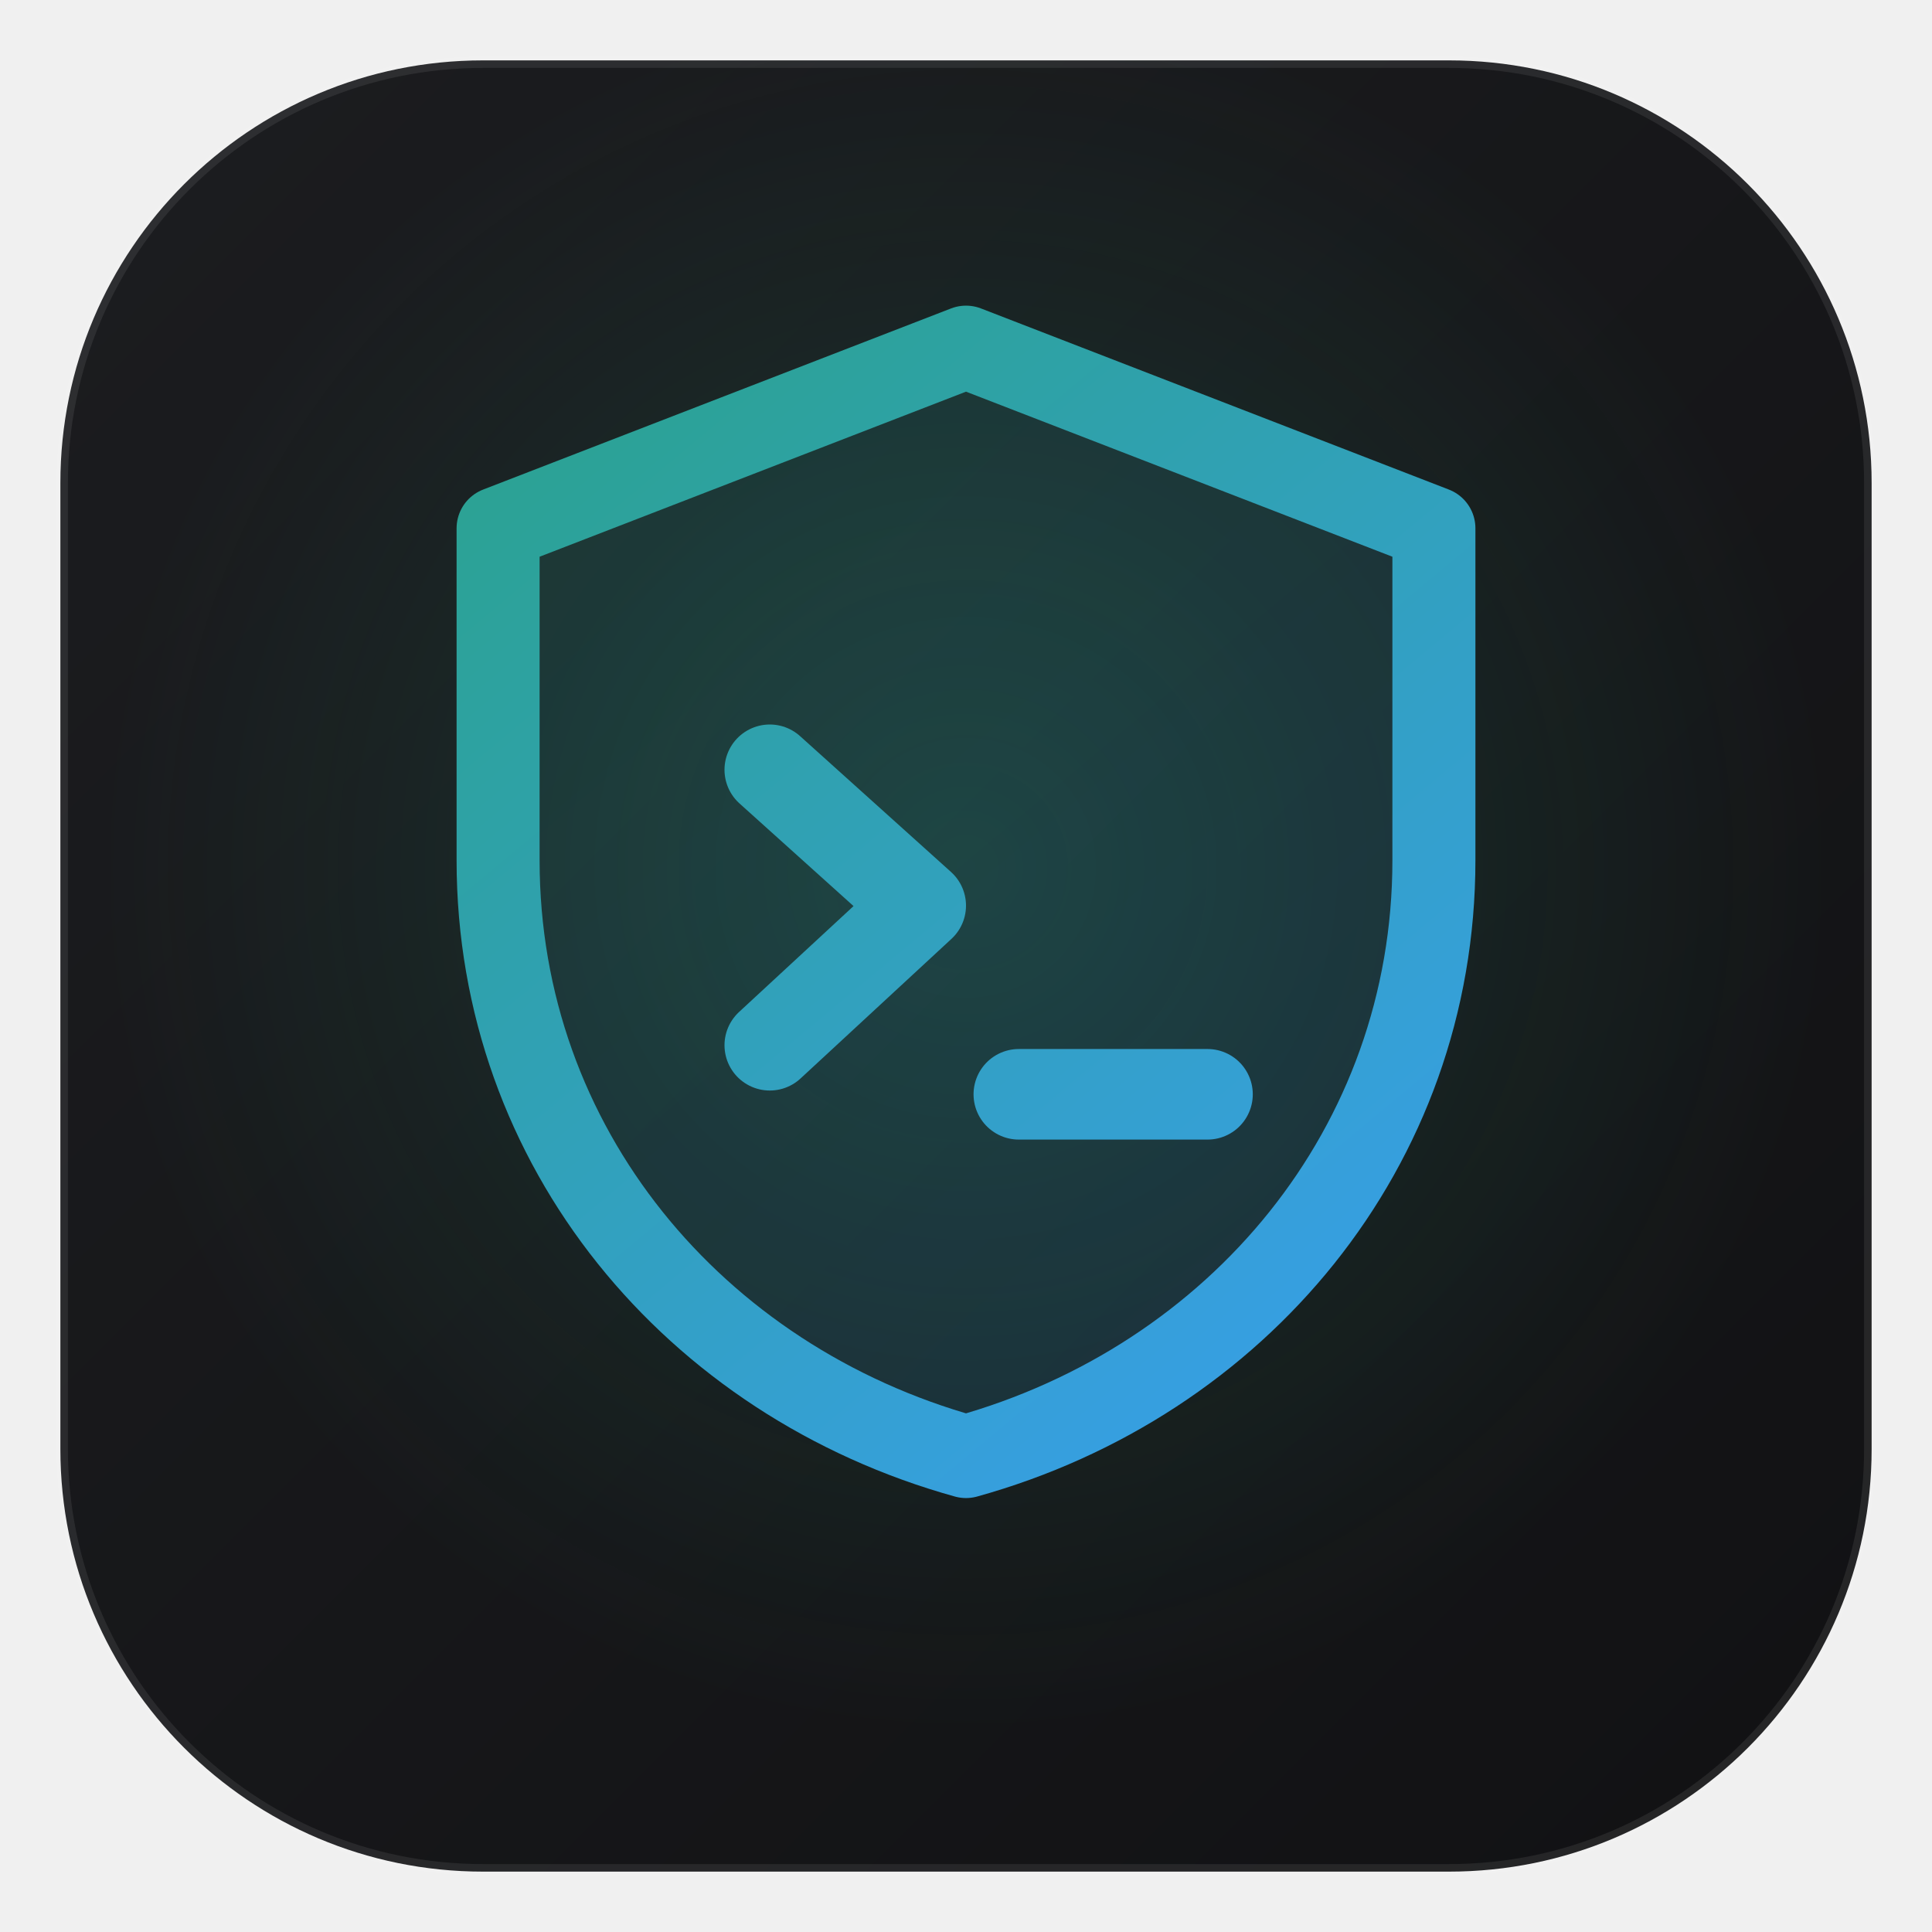
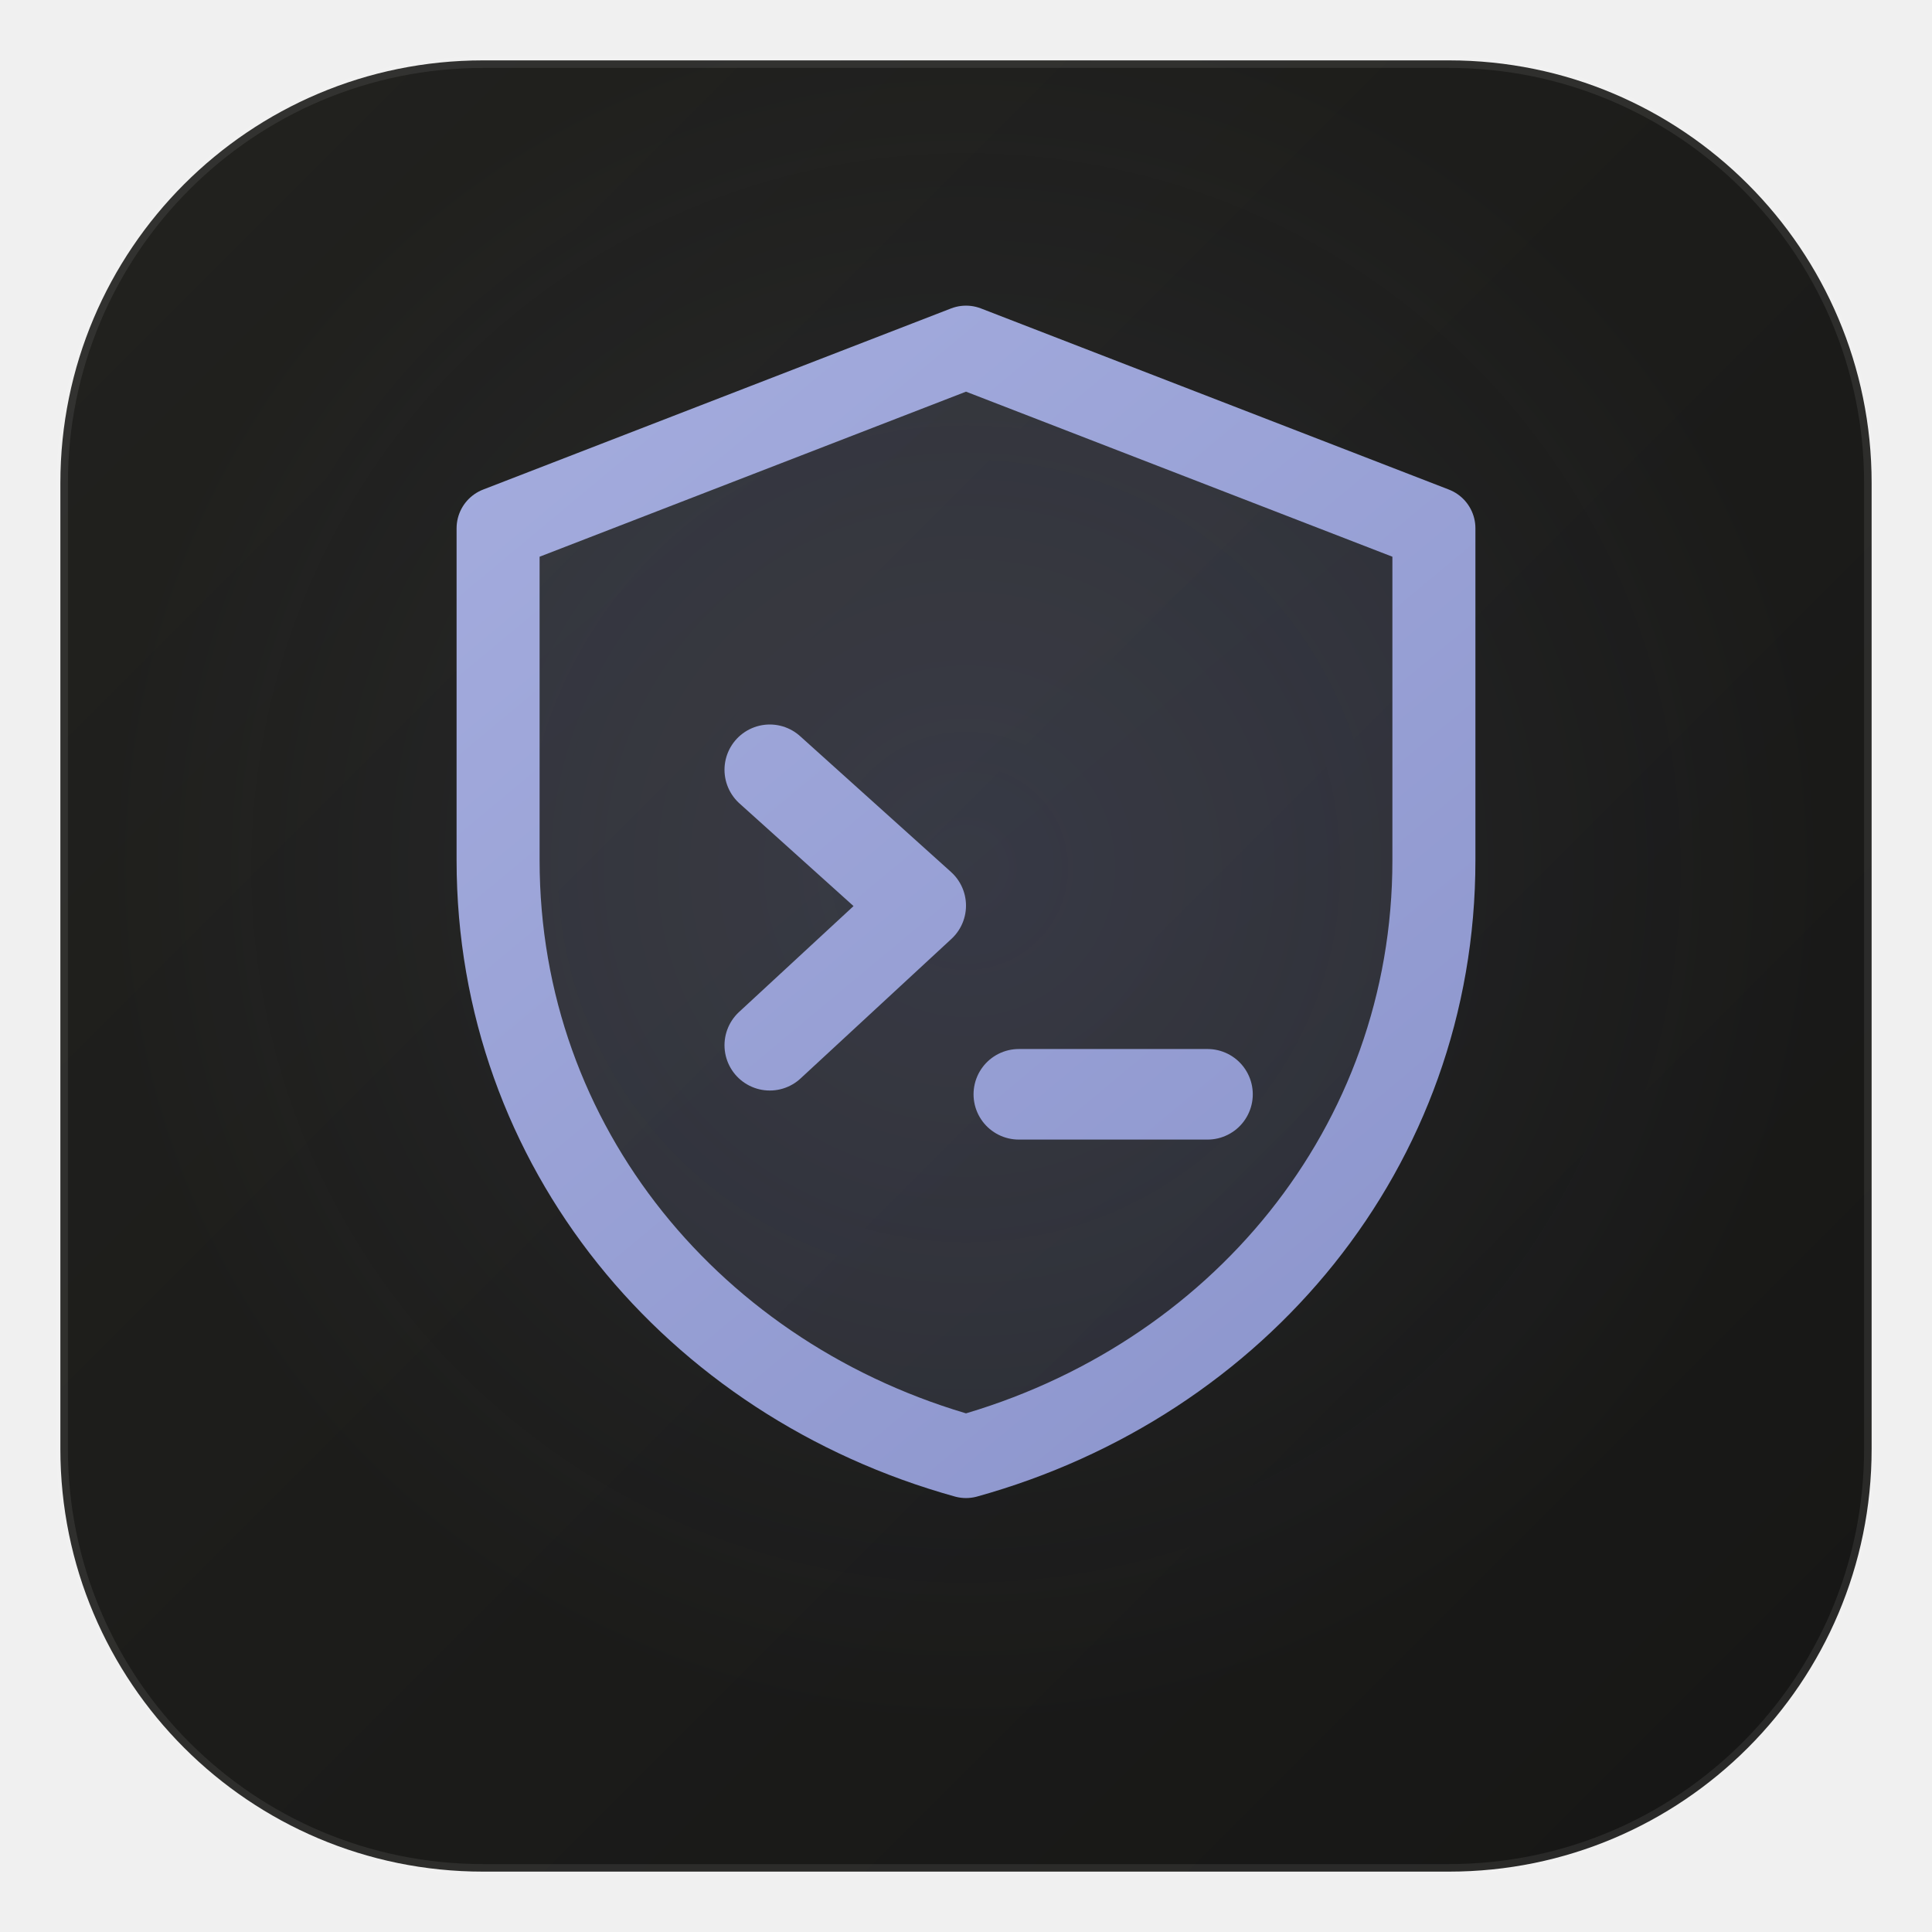
<svg xmlns="http://www.w3.org/2000/svg" width="512" height="512" viewBox="0 0 512 512">
  <defs>
    <linearGradient id="g" x1="96" y1="64" x2="416" y2="448" gradientUnits="userSpaceOnUse">
-       <stop stop-color="#29a383" />
-       <stop offset="1" stop-color="#3b9eff" />
+       <stop stop-color="#a7afe0" />
+       <stop offset="1" stop-color="#8790c9" />
    </linearGradient>
    <linearGradient id="bg" x1="0" y1="0" x2="512" y2="512" gradientUnits="userSpaceOnUse">
-       <stop stop-color="#1c1d20" />
-       <stop offset="1" stop-color="#111113" />
+       <stop stop-color="#22221f" />
+       <stop offset="1" stop-color="#161615" />
    </linearGradient>
    <radialGradient id="glow" cx="256" cy="230" r="230" gradientUnits="userSpaceOnUse">
-       <stop stop-color="#29a383" stop-opacity=".22" />
-       <stop offset="1" stop-color="#29a383" stop-opacity="0" />
+       <stop stop-color="#9aa3d9" stop-opacity=".10" />
+       <stop offset="1" stop-color="#9aa3d9" stop-opacity="0" />
    </radialGradient>
  </defs>
  <rect x="16" y="16" width="480" height="480" rx="112" fill="url(#bg)" />
  <rect x="16.5" y="16.5" width="479" height="479" rx="111.5" fill="none" stroke="#ffffff" stroke-opacity=".08" stroke-width="3" />
  <rect x="16" y="16" width="480" height="480" rx="112" fill="url(#glow)" />
  <path d="M256 92 132 140v88c0 76 52 138 124 158 72-20 124-82 124-158v-88L256 92Z" fill="url(#g)" fill-opacity=".14" stroke="url(#g)" stroke-width="22" stroke-linejoin="round" />
  <path d="m204 204 40 36-40 37" fill="none" stroke="url(#g)" stroke-width="24" stroke-linecap="round" stroke-linejoin="round" />
  <path d="M270 290h50" stroke="url(#g)" stroke-width="24" stroke-linecap="round" />
</svg>
